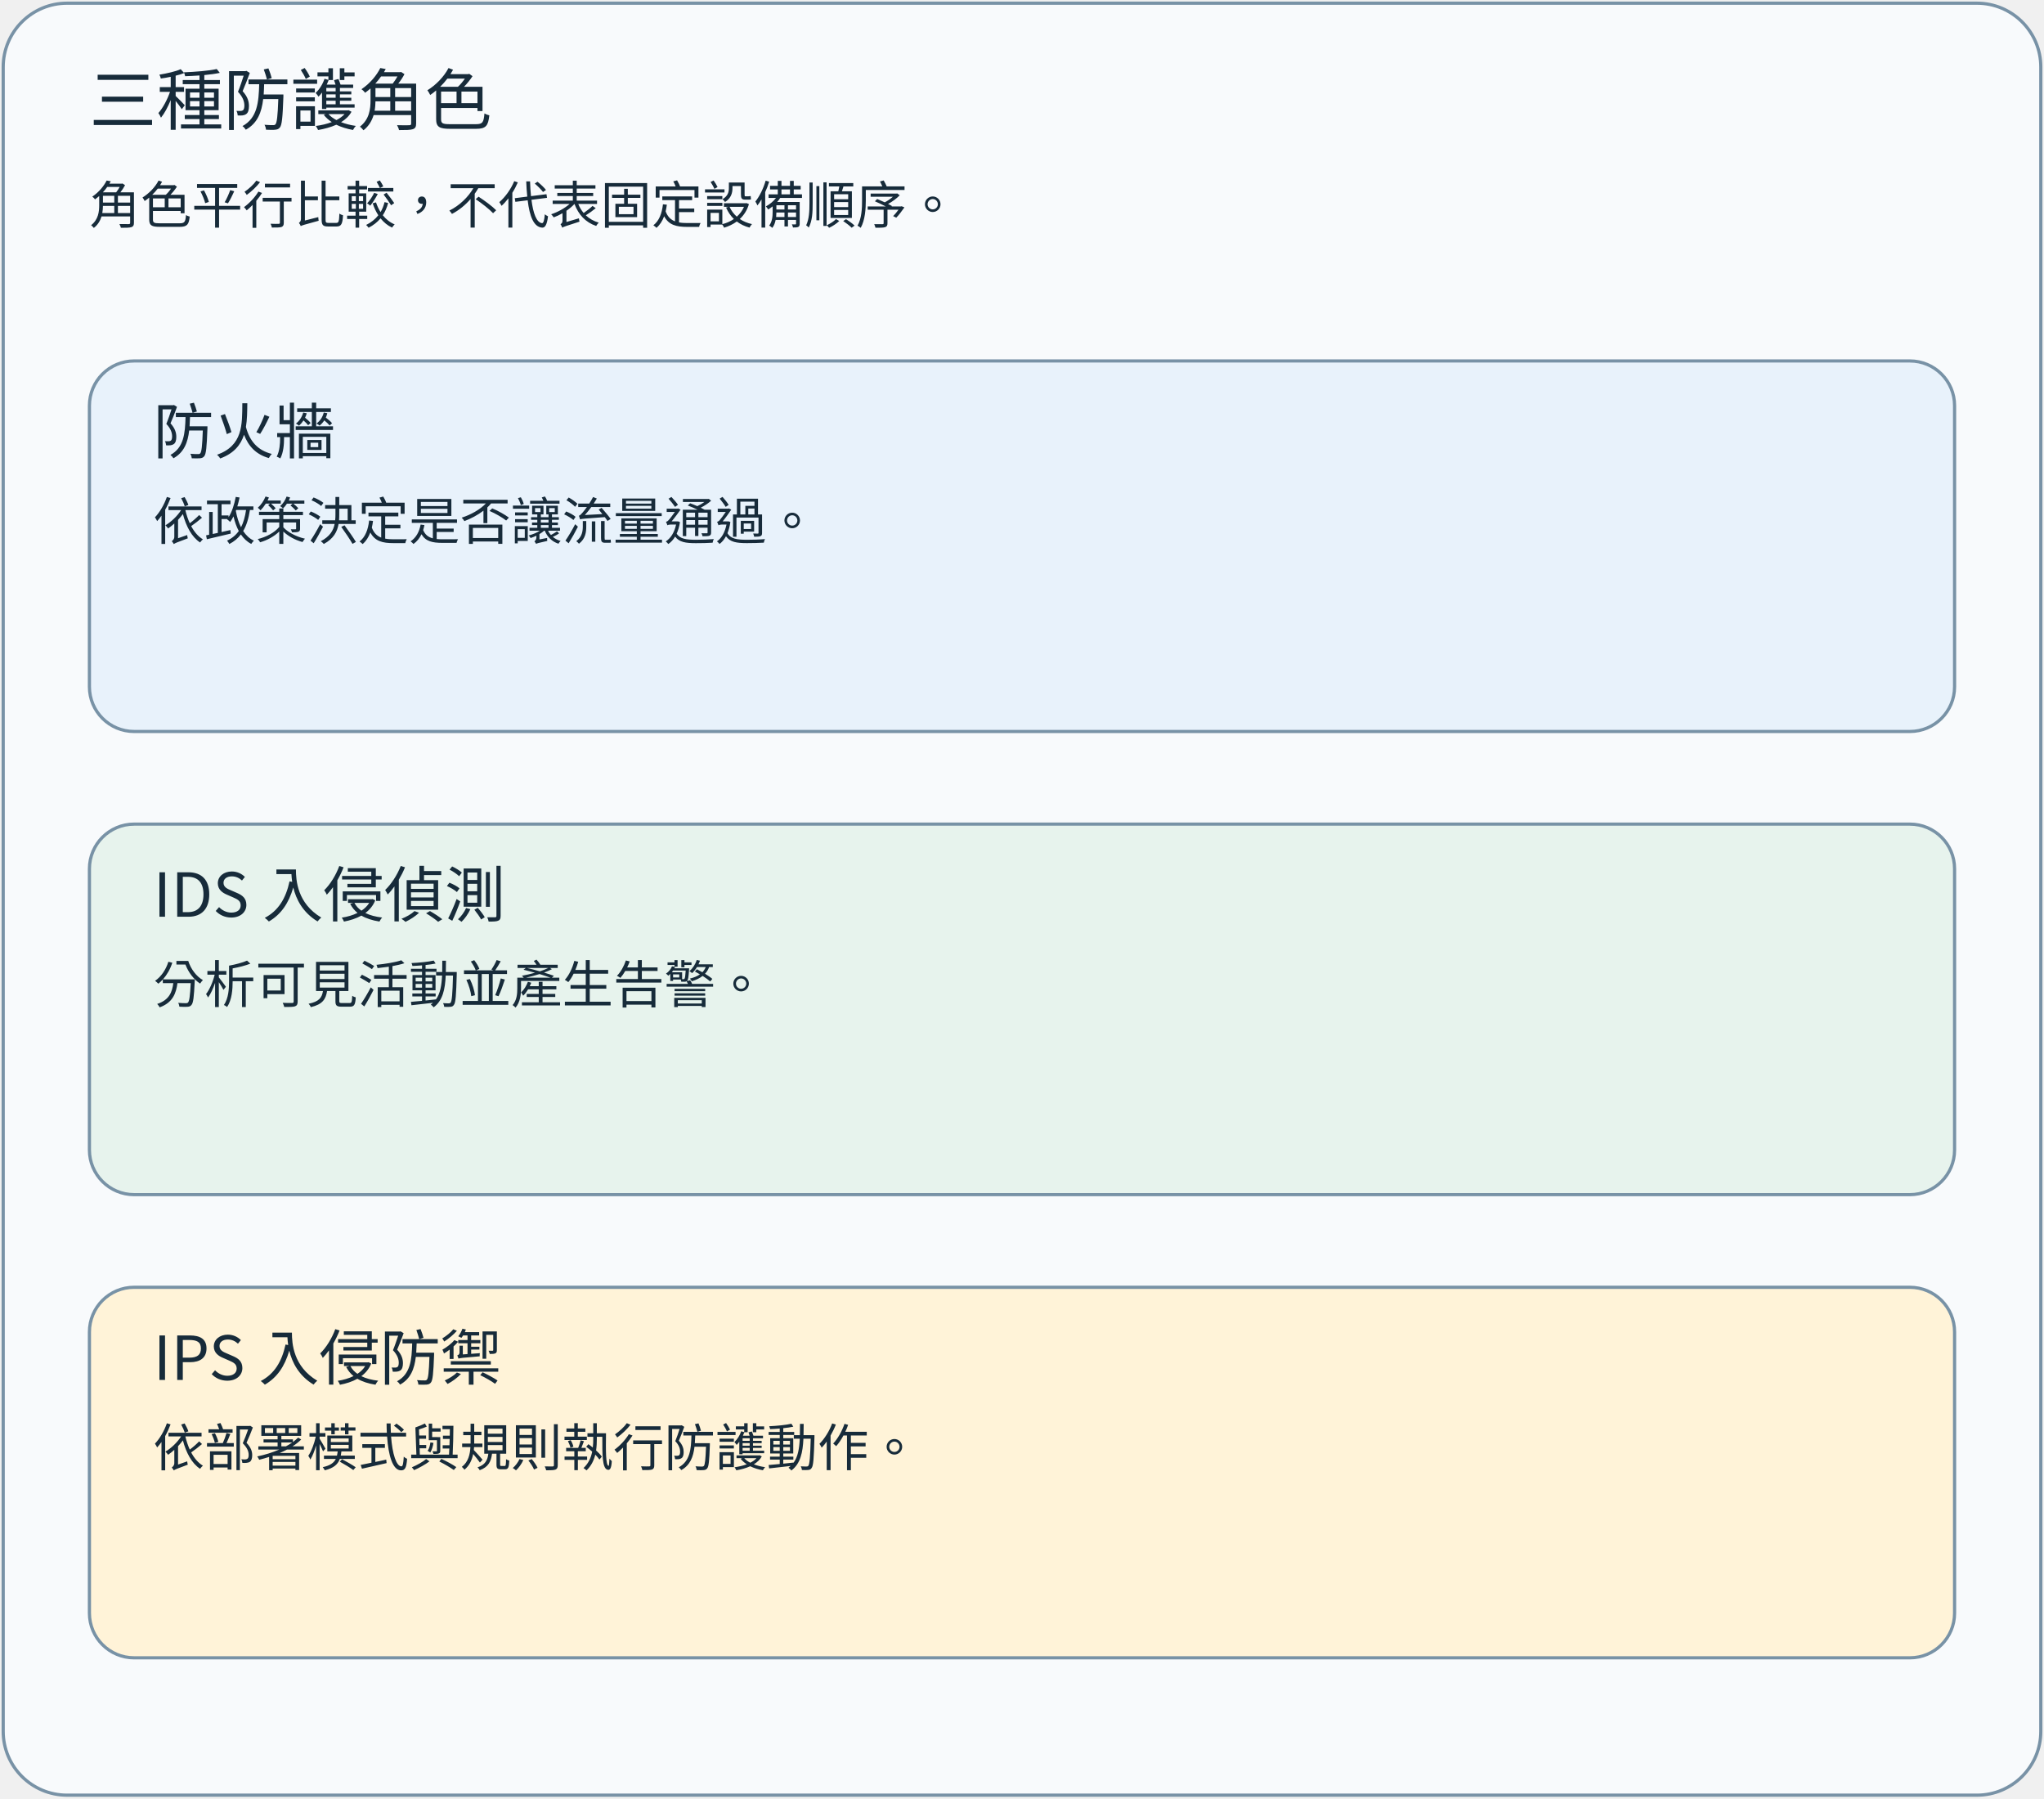
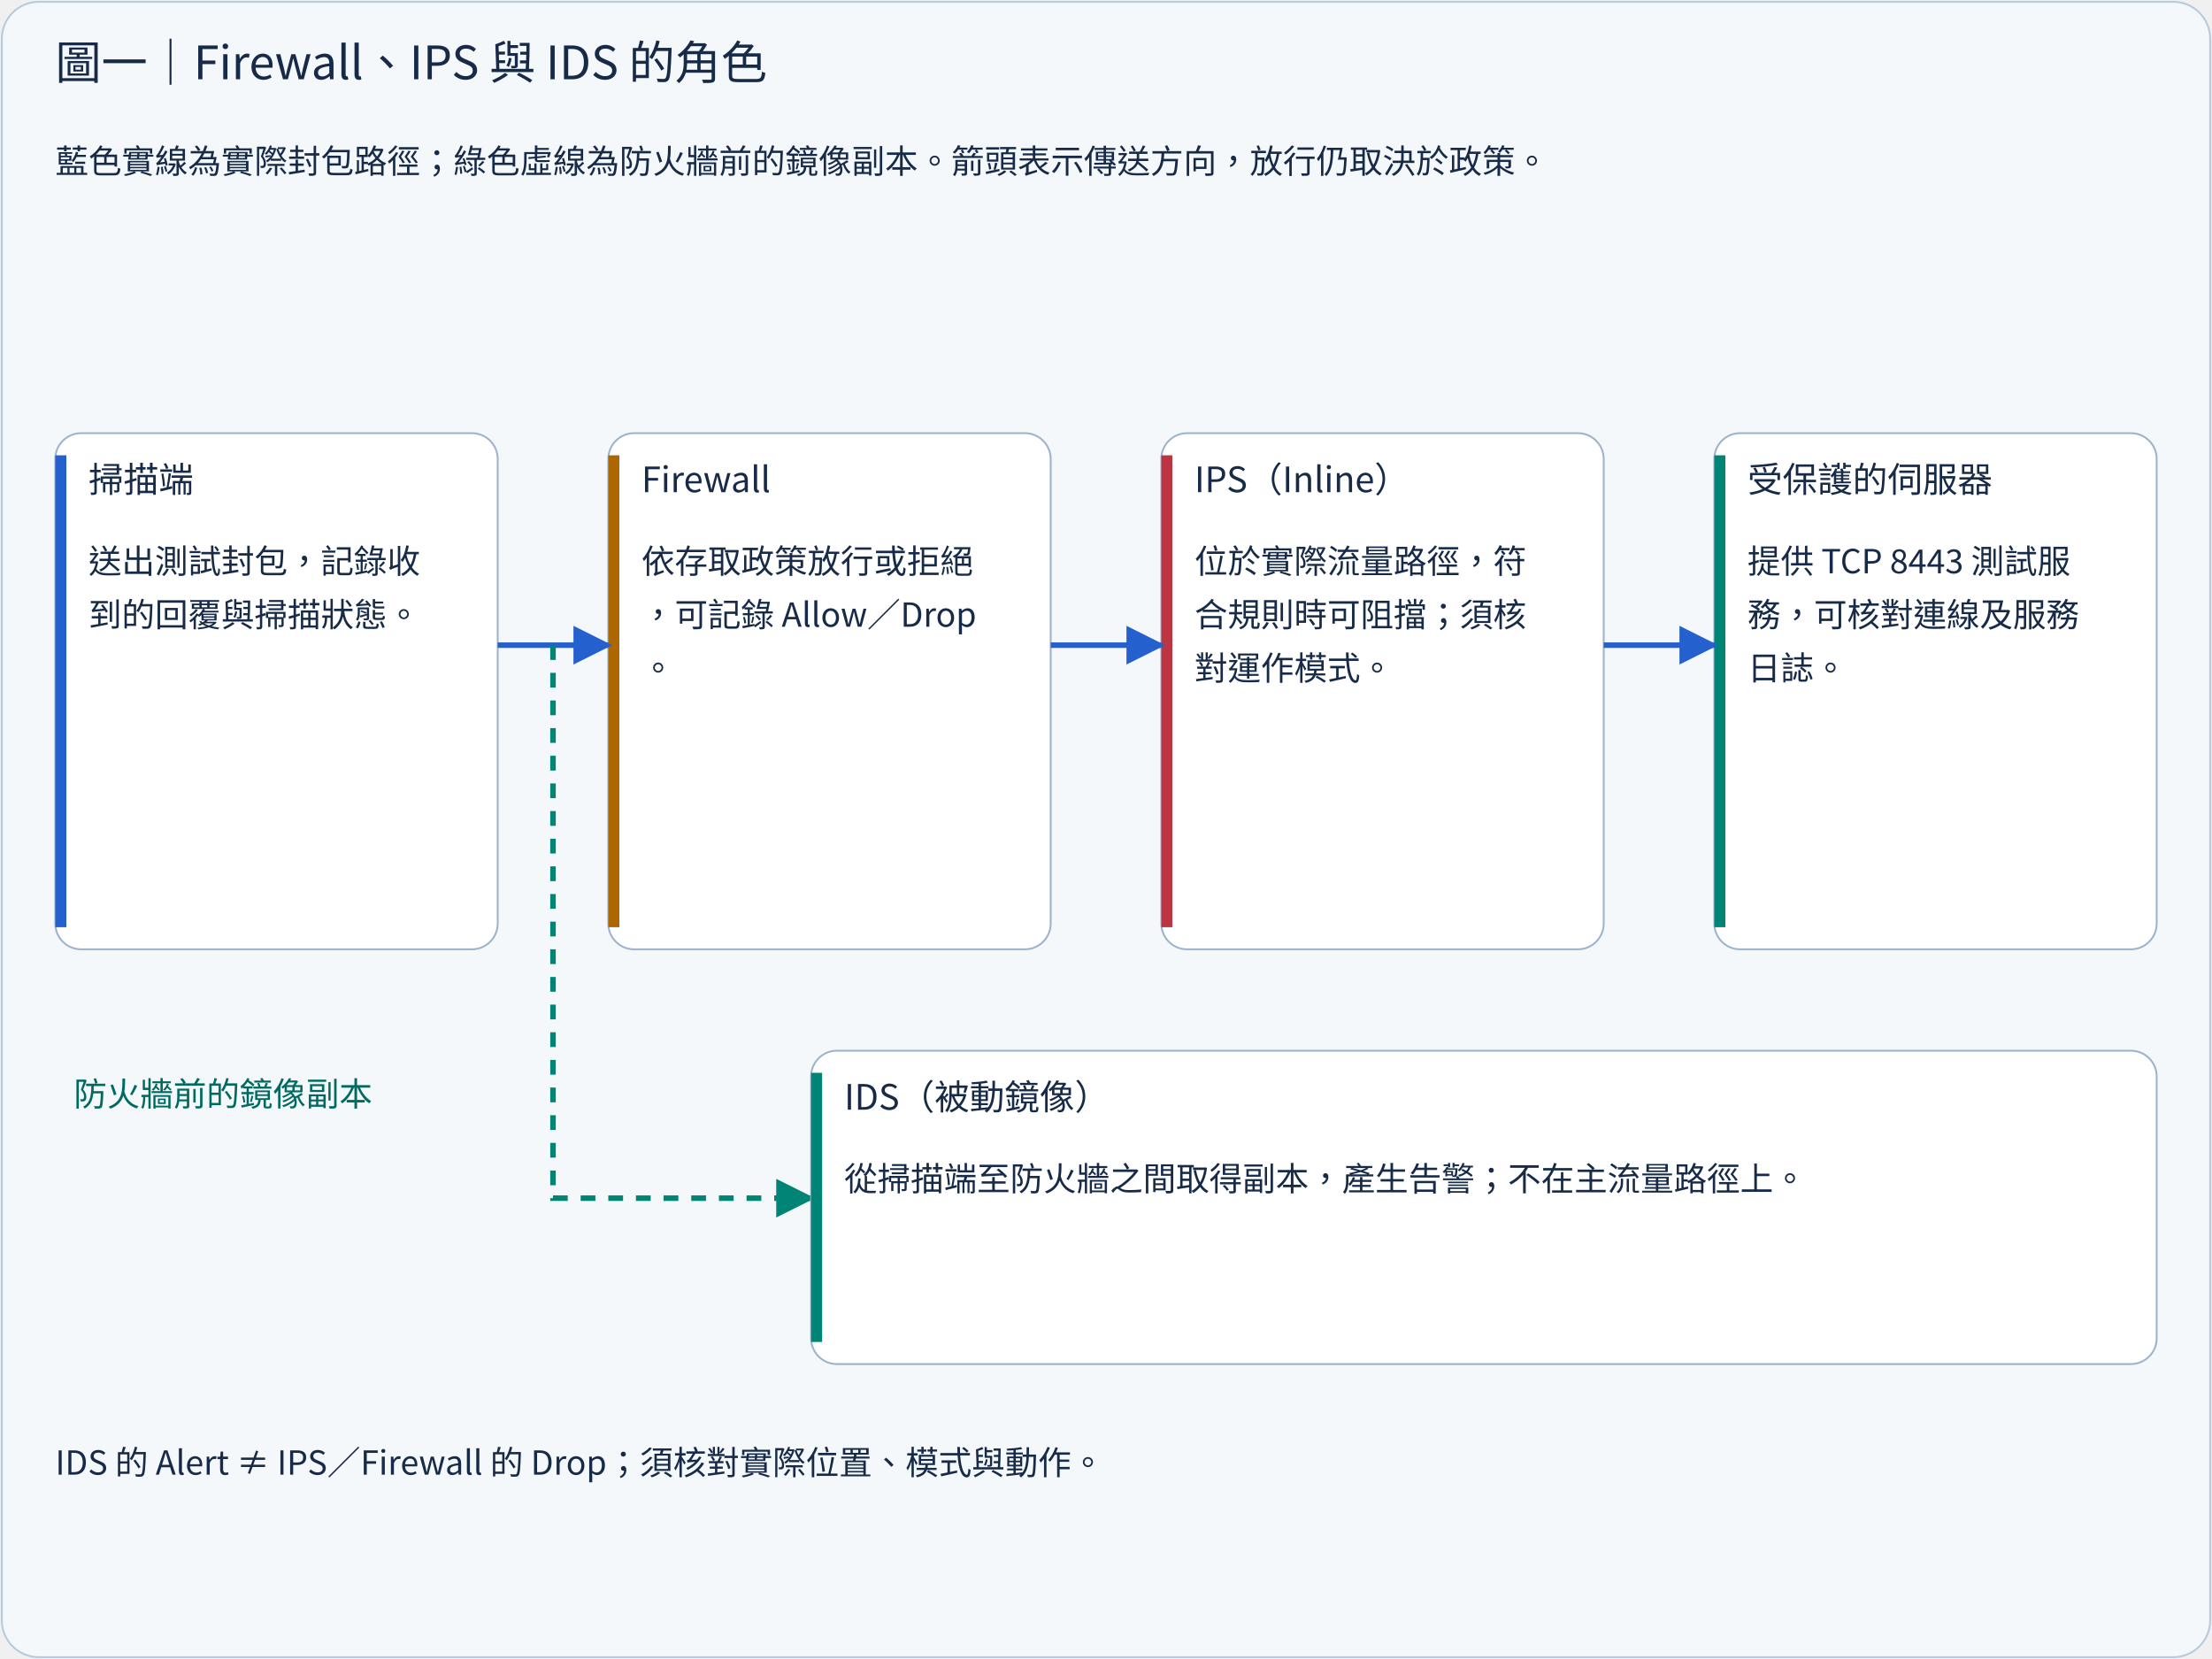
- <svg xmlns="http://www.w3.org/2000/svg" viewBox="0 0 640 563" role="img" aria-labelledby="m0308-roles-zh-title m0308-roles-zh-desc" preserveAspectRatio="xMidYMid meet">
+ <svg xmlns="http://www.w3.org/2000/svg" viewBox="0 0 900 675" role="img" aria-labelledby="m0308-roles-zh-title m0308-roles-zh-desc" preserveAspectRatio="xMidYMid meet">
  <defs>
    <marker id="m0308-roles-zh-arrow" viewBox="0 0 10 10" refX="9" refY="5" markerWidth="7" markerHeight="7" orient="auto">
-       <path d="M0 0L10 5L0 10z" fill="#41617b" />
+       <path d="M0 0L10 5L0 10z" fill="#2460ce" />
+     </marker>
+     <marker id="m0308-roles-zh-copy" viewBox="0 0 10 10" refX="9" refY="5" markerWidth="7" markerHeight="7" orient="auto">
+       <path d="M0 0L10 5L0 10z" fill="#008475" />
    </marker>
  </defs>
-   <rect x="1" y="1" width="638" height="561" rx="20" fill="#f8fafc" stroke="#7892a6" />
-   <text x="28" y="39" font-family="Noto Sans CJK TC,sans-serif" font-size="21" fill="#172b3a">三種防護角色</text>
-   <text x="28" y="70" font-family="Noto Sans CJK TC,sans-serif" font-size="16" fill="#172b3a">角色平行比較，不代表固定設備順序。</text>
-   <rect x="28" y="113" width="584" height="116" rx="14" fill="#e8f2fb" stroke="#7892a6" />
-   <text x="48" y="142" font-family="Noto Sans CJK TC,sans-serif" font-size="19" fill="#172b3a">防火牆</text>
-   <text x="48" y="169" font-family="Noto Sans CJK TC,sans-serif" font-size="16" fill="#172b3a">依政策決定是否讓流量通過。</text>
-   <rect x="28" y="258" width="584" height="116" rx="14" fill="#e7f3ed" stroke="#7892a6" />
-   <text x="48" y="287" font-family="Noto Sans CJK TC,sans-serif" font-size="19" fill="#172b3a">IDS 入侵偵測</text>
-   <text x="48" y="314" font-family="Noto Sans CJK TC,sans-serif" font-size="16" fill="#172b3a">分析可見活動並產生告警。</text>
-   <rect x="28" y="403" width="584" height="116" rx="14" fill="#fff3d8" stroke="#7892a6" />
-   <text x="48" y="432" font-family="Noto Sans CJK TC,sans-serif" font-size="19" fill="#172b3a">IPS 入侵防禦</text>
-   <text x="48" y="459" font-family="Noto Sans CJK TC,sans-serif" font-size="16" fill="#172b3a">依部署模式與規則執行防護動作。</text>
+   <g transform="scale(0.75)">
+     <rect x="1" y="1" width="1198" height="898" rx="20" fill="#f5f8fb" stroke="#b7c9df" />
+     <text x="30" y="43" font-family="Noto Sans CJK TC,sans-serif" font-size="25" fill="#172b49">圖一｜Firewall、IPS 與 IDS 的角色</text>
+     <text x="30" y="94" font-family="Noto Sans CJK TC,sans-serif" font-size="18" fill="#172b49">藍色實線為實際封包路徑；綠色虛線為防火牆前的鏡像副本。箭頭表示傳送方向，放行仍取決於政策。</text>
+     <rect x="30" y="235" width="240" height="280" rx="14" fill="#ffffff" stroke="#9db3cd" />
+     <path d="M33 247V503" stroke="#2460ce" stroke-width="6" />
+     <text x="48" y="267" font-family="Noto Sans CJK TC,sans-serif" font-size="19" fill="#172b49">掃描端</text>
+     <text x="48" y="311" font-family="Noto Sans CJK TC,sans-serif" font-size="18" fill="#172b49">送出測試封包，記錄收</text>
+     <text x="48" y="340" font-family="Noto Sans CJK TC,sans-serif" font-size="18" fill="#172b49">到的回覆與掃描狀態。</text>
+     <rect x="330" y="235" width="240" height="280" rx="14" fill="#ffffff" stroke="#9db3cd" />
+     <path d="M333 247V503" stroke="#ad6700" stroke-width="6" />
+     <text x="348" y="267" font-family="Noto Sans CJK TC,sans-serif" font-size="19" fill="#172b49">Firewall</text>
+     <text x="348" y="311" font-family="Noto Sans CJK TC,sans-serif" font-size="18" fill="#172b49">依存取政策放行或拒絕</text>
+     <text x="348" y="340" font-family="Noto Sans CJK TC,sans-serif" font-size="18" fill="#172b49">，可記錄 Allow／Drop</text>
+     <text x="348" y="369" font-family="Noto Sans CJK TC,sans-serif" font-size="18" fill="#172b49">。</text>
+     <rect x="630" y="235" width="240" height="280" rx="14" fill="#ffffff" stroke="#9db3cd" />
+     <path d="M633 247V503" stroke="#bd3443" stroke-width="6" />
+     <text x="648" y="267" font-family="Noto Sans CJK TC,sans-serif" font-size="19" fill="#172b49">IPS（Inline）</text>
+     <text x="648" y="311" font-family="Noto Sans CJK TC,sans-serif" font-size="18" fill="#172b49">位於實際流量路徑，符</text>
+     <text x="648" y="340" font-family="Noto Sans CJK TC,sans-serif" font-size="18" fill="#172b49">合規則時可阻擋；須核</text>
+     <text x="648" y="369" font-family="Noto Sans CJK TC,sans-serif" font-size="18" fill="#172b49">對運作模式。</text>
+     <rect x="930" y="235" width="240" height="280" rx="14" fill="#ffffff" stroke="#9db3cd" />
+     <path d="M933 247V503" stroke="#008475" stroke-width="6" />
+     <text x="948" y="267" font-family="Noto Sans CJK TC,sans-serif" font-size="19" fill="#172b49">受保護的伺服器</text>
+     <text x="948" y="311" font-family="Noto Sans CJK TC,sans-serif" font-size="18" fill="#172b49">提供 TCP 8443 測試服</text>
+     <text x="948" y="340" font-family="Noto Sans CJK TC,sans-serif" font-size="18" fill="#172b49">務，可核對連線及服務</text>
+     <text x="948" y="369" font-family="Noto Sans CJK TC,sans-serif" font-size="18" fill="#172b49">日誌。</text>
+     <path d="M270 350H330" fill="none" stroke="#2460ce" stroke-width="3" marker-end="url(#m0308-roles-zh-arrow)" />
+     <path d="M570 350H630" fill="none" stroke="#2460ce" stroke-width="3" marker-end="url(#m0308-roles-zh-arrow)" />
+     <path d="M870 350H930" fill="none" stroke="#2460ce" stroke-width="3" marker-end="url(#m0308-roles-zh-arrow)" />
+     <path d="M300 350V650H440" fill="none" stroke="#008475" stroke-width="3" stroke-dasharray="8 7" marker-end="url(#m0308-roles-zh-copy)" />
+     <text x="40" y="600" font-family="Noto Sans CJK TC,sans-serif" font-size="18" fill="#006a60">防火牆前的鏡像副本</text>
+     <rect x="440" y="570" width="730" height="170" rx="14" fill="#ffffff" stroke="#9db3cd" />
+     <path d="M443 582V728" stroke="#008475" stroke-width="6" />
+     <text x="458" y="602" font-family="Noto Sans CJK TC,sans-serif" font-size="19" fill="#172b49">IDS（被動鏡像）</text>
+     <text x="458" y="646" font-family="Noto Sans CJK TC,sans-serif" font-size="18" fill="#172b49">從掃描端至防火牆之間取得副本，產生告警；不在主流量路徑上。</text>
+     <text x="30" y="800" font-family="Noto Sans CJK TC,sans-serif" font-size="18" fill="#172b49">IDS 的 Alert ≠ IPS／Firewall 的 Drop；須核對實際位置、模式與動作。</text>
+   </g>
</svg>
